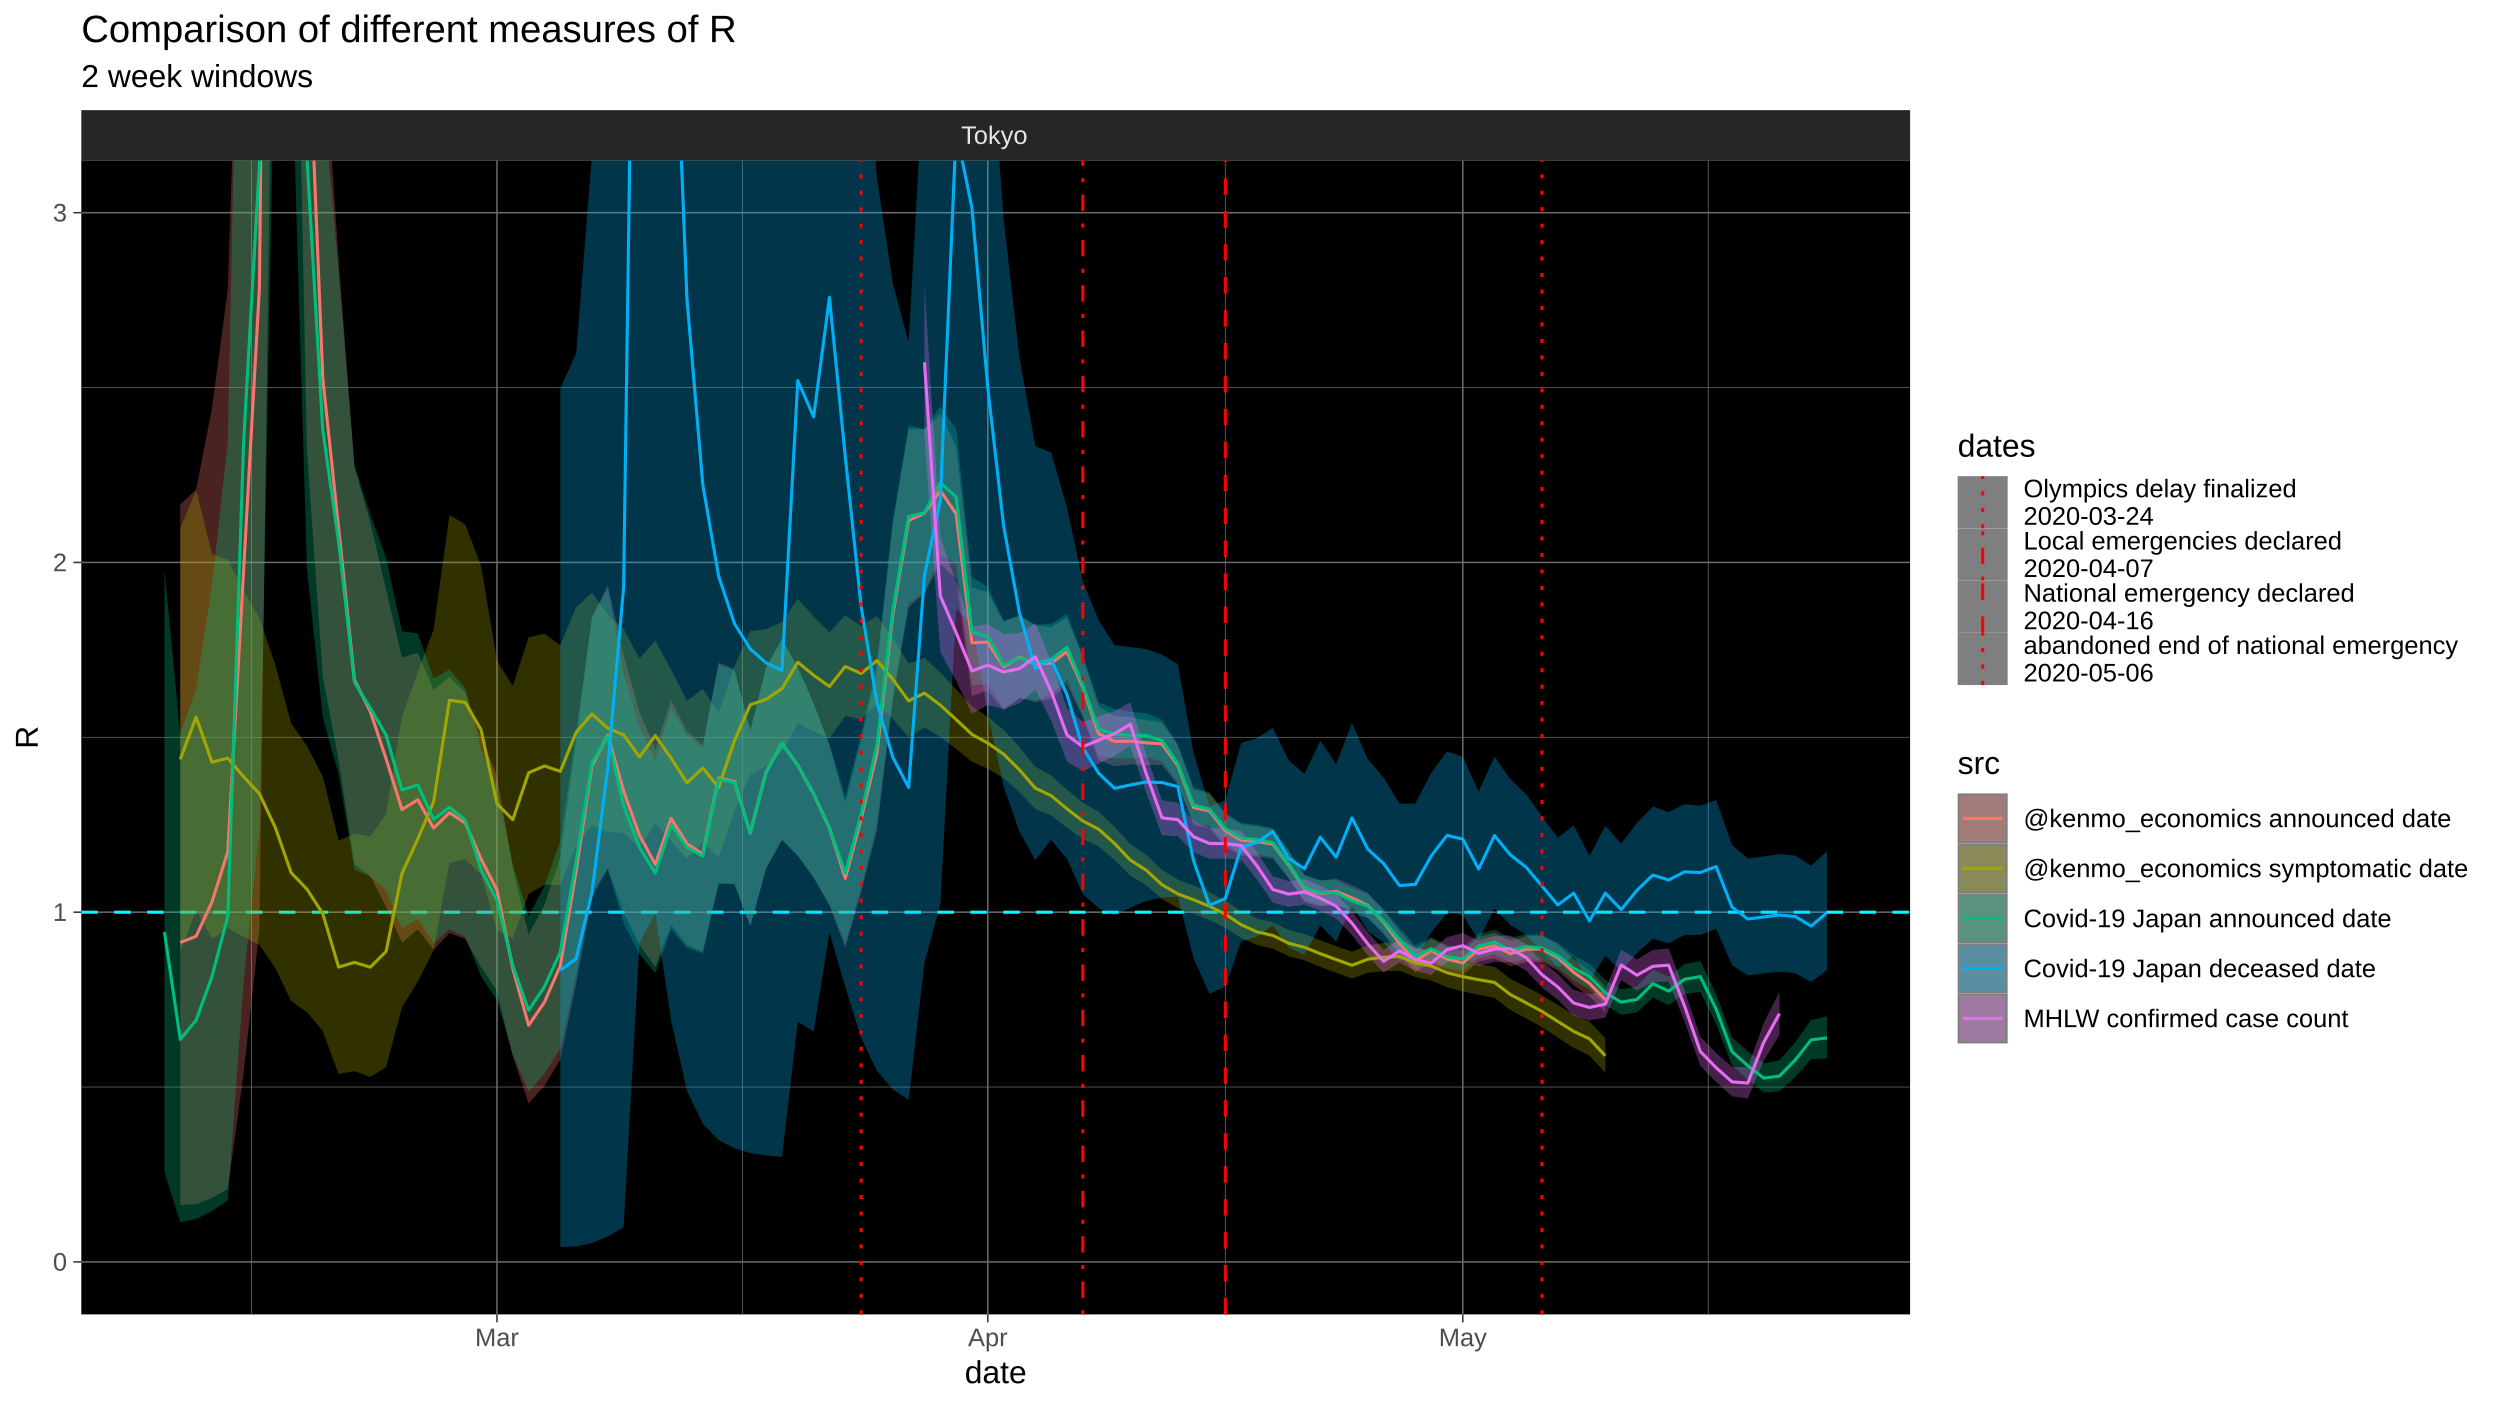
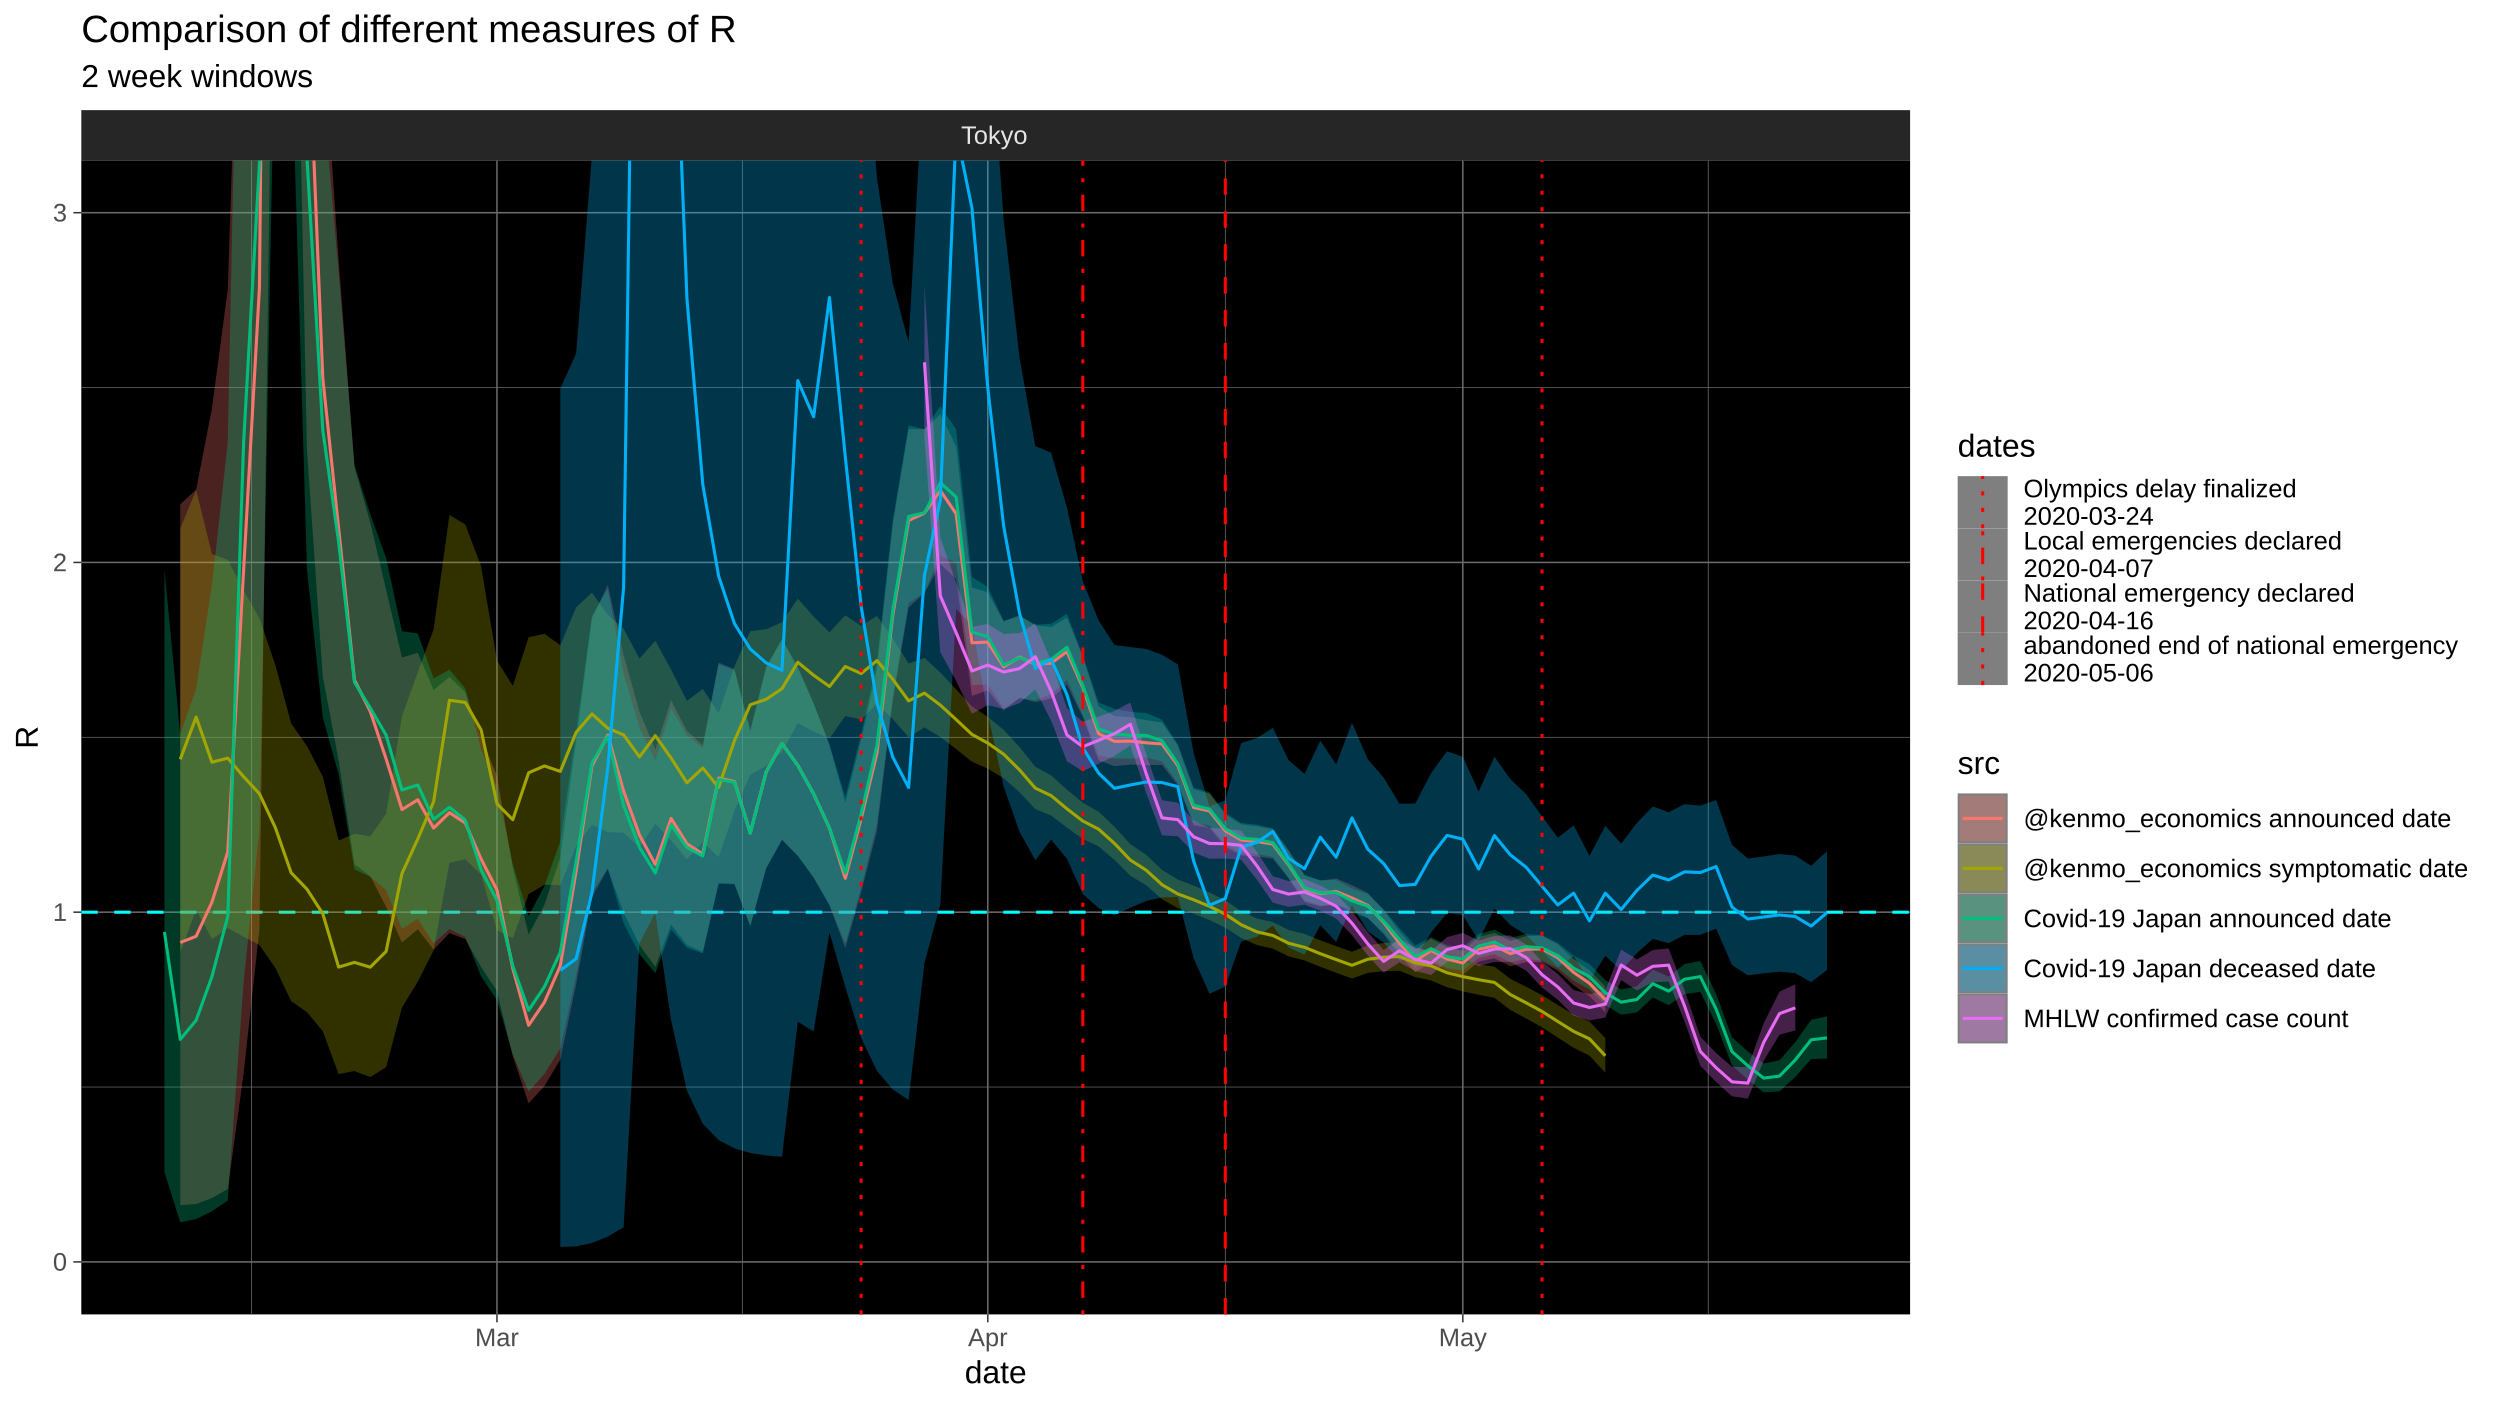
<svg xmlns="http://www.w3.org/2000/svg" viewBox="0 0 864.00 486.00">
  <defs>
    <style type="text/css">
    line, polyline, polygon, path, rect, circle {
      fill: none;
      stroke: #000000;
      stroke-linecap: round;
      stroke-linejoin: round;
      stroke-miterlimit: 10.00;
    }
  </style>
  </defs>
  <rect width="100%" height="100%" style="stroke: none; fill: #FFFFFF;" />
  <rect x="0" y="-0" width="864.00" height="486.00" style="stroke-width: 1.07; stroke: #FFFFFF; fill: #FFFFFF;" />
  <defs>
    <clipPath id="cpMjguMTB8NjYwLjE0fDQ1NC4yNXw1NS4zOA==">
      <rect x="28.10" y="55.38" width="632.03" height="398.87" />
    </clipPath>
  </defs>
  <rect x="28.10" y="55.38" width="632.03" height="398.87" style="stroke-width: 1.07; stroke: none; fill: #000000;" clip-path="url(#cpMjguMTB8NjYwLjE0fDQ1NC4yNXw1NS4zOA==)" />
  <polyline points="28.10,375.68 660.14,375.68 " style="stroke-width: 0.27; stroke: #6B6B6B; stroke-linecap: butt;" clip-path="url(#cpMjguMTB8NjYwLjE0fDQ1NC4yNXw1NS4zOA==)" />
  <polyline points="28.10,254.81 660.14,254.81 " style="stroke-width: 0.27; stroke: #6B6B6B; stroke-linecap: butt;" clip-path="url(#cpMjguMTB8NjYwLjE0fDQ1NC4yNXw1NS4zOA==)" />
  <polyline points="28.10,133.94 660.14,133.94 " style="stroke-width: 0.27; stroke: #6B6B6B; stroke-linecap: butt;" clip-path="url(#cpMjguMTB8NjYwLjE0fDQ1NC4yNXw1NS4zOA==)" />
  <polyline points="86.93,454.25 86.93,55.38 " style="stroke-width: 0.27; stroke: #6B6B6B; stroke-linecap: butt;" clip-path="url(#cpMjguMTB8NjYwLjE0fDQ1NC4yNXw1NS4zOA==)" />
  <polyline points="256.56,454.25 256.56,55.38 " style="stroke-width: 0.27; stroke: #6B6B6B; stroke-linecap: butt;" clip-path="url(#cpMjguMTB8NjYwLjE0fDQ1NC4yNXw1NS4zOA==)" />
  <polyline points="423.47,454.25 423.47,55.38 " style="stroke-width: 0.27; stroke: #6B6B6B; stroke-linecap: butt;" clip-path="url(#cpMjguMTB8NjYwLjE0fDQ1NC4yNXw1NS4zOA==)" />
  <polyline points="590.37,454.25 590.37,55.38 " style="stroke-width: 0.27; stroke: #6B6B6B; stroke-linecap: butt;" clip-path="url(#cpMjguMTB8NjYwLjE0fDQ1NC4yNXw1NS4zOA==)" />
  <polyline points="28.10,436.12 660.14,436.12 " style="stroke-width: 0.53; stroke: #6B6B6B; stroke-linecap: butt;" clip-path="url(#cpMjguMTB8NjYwLjE0fDQ1NC4yNXw1NS4zOA==)" />
  <polyline points="28.10,315.25 660.14,315.25 " style="stroke-width: 0.53; stroke: #6B6B6B; stroke-linecap: butt;" clip-path="url(#cpMjguMTB8NjYwLjE0fDQ1NC4yNXw1NS4zOA==)" />
  <polyline points="28.10,194.38 660.14,194.38 " style="stroke-width: 0.53; stroke: #6B6B6B; stroke-linecap: butt;" clip-path="url(#cpMjguMTB8NjYwLjE0fDQ1NC4yNXw1NS4zOA==)" />
  <polyline points="28.10,73.51 660.14,73.51 " style="stroke-width: 0.53; stroke: #6B6B6B; stroke-linecap: butt;" clip-path="url(#cpMjguMTB8NjYwLjE0fDQ1NC4yNXw1NS4zOA==)" />
  <polyline points="171.75,454.25 171.75,55.38 " style="stroke-width: 0.53; stroke: #6B6B6B; stroke-linecap: butt;" clip-path="url(#cpMjguMTB8NjYwLjE0fDQ1NC4yNXw1NS4zOA==)" />
  <polyline points="341.38,454.25 341.38,55.38 " style="stroke-width: 0.53; stroke: #6B6B6B; stroke-linecap: butt;" clip-path="url(#cpMjguMTB8NjYwLjE0fDQ1NC4yNXw1NS4zOA==)" />
  <polyline points="505.55,454.25 505.55,55.38 " style="stroke-width: 0.53; stroke: #6B6B6B; stroke-linecap: butt;" clip-path="url(#cpMjguMTB8NjYwLjE0fDQ1NC4yNXw1NS4zOA==)" />
  <line x1="28.10" y1="315.25" x2="660.14" y2="315.25" style="stroke-width: 1.07; stroke: #00FFFF; stroke-dasharray: 5.69,5.69; stroke-linecap: butt;" clip-path="url(#cpMjguMTB8NjYwLjE0fDQ1NC4yNXw1NS4zOA==)" />
  <polygon points="62.30,174.27 67.78,169.20 73.25,141.16 78.72,100.05 82.03,0.00 111.27,0.00 111.55,10.37 117.03,89.78 122.50,161.39 127.97,180.65 133.44,203.83 138.91,227.24 144.39,225.60 149.86,238.51 155.33,233.90 160.80,239.26 166.27,254.76 171.75,268.07 177.22,299.93 182.69,322.95 188.16,312.72 193.64,296.36 199.11,256.43 204.58,213.63 210.05,202.16 215.52,226.43 221.00,245.97 226.47,259.06 231.94,242.00 237.41,252.60 242.88,257.57 248.36,229.01 253.83,231.30 259.30,252.49 264.77,230.60 270.25,220.87 275.72,230.66 281.19,243.13 286.66,257.40 292.13,277.38 297.61,255.61 303.08,231.47 308.55,181.22 314.02,148.30 319.49,148.32 324.97,143.10 330.44,154.21 335.91,203.10 341.38,204.69 346.86,214.85 352.33,212.53 357.80,216.10 363.27,216.70 368.74,213.50 374.22,226.97 379.69,244.14 385.16,247.47 390.63,247.86 396.10,248.88 401.58,249.68 407.05,257.67 412.52,272.81 417.99,274.28 423.47,281.49 428.94,284.88 434.41,285.59 439.88,286.60 445.35,294.04 450.83,302.58 456.30,304.34 461.77,303.60 467.24,305.92 472.71,308.59 478.19,314.54 483.66,321.92 489.13,328.13 494.60,324.40 500.08,327.29 505.55,328.66 511.02,323.76 516.49,322.44 521.96,325.15 527.44,323.54 532.91,323.35 538.38,326.39 543.85,331.51 549.32,335.30 554.80,340.98 554.80,349.91 549.32,344.29 543.85,340.52 538.38,335.49 532.91,332.45 527.44,332.50 521.96,333.93 516.49,331.20 511.02,332.31 505.55,336.88 500.08,335.43 494.60,332.52 489.13,336.02 483.66,330.01 478.19,322.90 472.71,317.20 467.24,314.68 461.77,312.49 456.30,313.28 450.83,311.73 445.35,303.69 439.88,296.73 434.41,296.00 428.94,295.60 423.47,292.67 417.99,286.12 412.52,285.23 407.05,271.34 401.58,264.39 396.10,264.40 390.63,264.25 385.16,264.79 379.69,262.75 374.22,247.85 368.74,236.66 363.27,241.37 357.80,242.63 352.33,241.22 346.86,245.53 341.38,238.58 335.91,240.50 330.44,200.05 324.97,194.93 319.49,205.04 314.02,209.90 308.55,242.05 303.08,287.09 297.61,308.36 292.13,327.67 286.66,312.81 281.19,303.28 275.72,295.75 270.25,290.21 264.77,300.08 259.30,319.98 253.83,305.45 248.36,305.12 242.88,328.92 237.41,326.62 231.94,319.58 226.47,334.12 221.00,326.58 215.52,315.33 210.05,300.32 204.58,310.01 199.11,340.08 193.64,366.18 188.16,375.34 182.69,381.32 177.22,365.06 171.75,342.54 166.27,334.21 160.80,324.54 155.33,322.48 149.86,328.20 144.39,321.15 138.91,325.77 133.44,313.41 127.97,302.82 122.50,298.65 117.03,262.82 111.55,233.70 106.08,155.49 102.93,0.00 94.00,0.00 89.66,321.11 84.19,371.00 78.72,410.94 73.25,414.02 67.78,416.12 62.30,416.50 " style="stroke-width: 1.07; stroke: none; fill: #F8766D; fill-opacity: 0.30;" clip-path="url(#cpMjguMTB8NjYwLjE0fDQ1NC4yNXw1NS4zOA==)" />
  <polygon points="62.30,182.70 67.78,169.36 73.25,191.47 78.72,193.43 84.19,204.04 89.66,213.71 95.14,229.75 100.61,249.96 106.08,257.84 111.55,268.35 117.03,290.47 122.50,288.14 127.97,289.07 133.44,281.21 138.91,247.56 144.39,232.34 149.86,217.51 155.33,177.98 160.80,181.26 166.27,195.72 171.75,228.31 177.22,237.04 182.69,220.23 188.16,219.02 193.64,223.00 199.11,209.88 204.58,204.81 210.05,212.50 215.52,217.28 221.00,227.63 226.47,221.42 231.94,231.43 237.41,242.24 242.88,238.07 248.36,246.43 253.83,230.20 259.30,218.10 264.77,217.46 270.25,215.05 275.72,206.88 281.19,213.07 286.66,218.55 292.13,212.63 297.61,216.34 303.08,212.85 308.55,220.60 314.02,229.30 319.49,227.40 324.97,232.42 330.44,238.26 335.91,244.16 341.38,247.77 346.86,252.20 352.33,258.15 357.80,265.00 363.27,267.96 368.74,272.90 374.22,277.43 379.69,280.52 385.16,285.72 390.63,291.73 396.10,295.41 401.58,300.62 407.05,303.97 412.52,306.06 417.99,308.41 423.47,311.20 428.94,314.92 434.41,317.44 439.88,318.67 445.35,321.39 450.83,322.77 456.30,324.98 461.77,326.99 467.24,328.94 472.71,326.71 478.19,325.90 483.66,325.57 489.13,327.71 494.60,328.71 500.08,331.02 505.55,332.28 511.02,333.27 516.49,334.10 521.96,338.26 527.44,341.06 532.91,343.92 538.38,347.32 543.85,350.63 549.32,353.02 554.80,358.81 554.80,370.73 549.32,364.83 543.85,362.11 538.38,358.58 532.91,355.01 527.44,351.97 521.96,349.04 516.49,344.84 511.02,343.79 505.55,342.62 500.08,341.21 494.60,338.83 489.13,337.70 483.66,335.49 478.19,335.64 472.71,336.22 467.24,338.18 461.77,336.18 456.30,334.13 450.83,331.92 445.35,330.51 439.88,327.84 434.41,326.61 428.94,324.18 423.47,320.62 417.99,317.97 412.52,315.77 407.05,313.85 401.58,310.78 396.10,305.94 390.63,302.64 385.16,297.16 379.69,292.51 374.22,289.94 368.74,286.05 363.27,281.85 357.80,279.63 352.33,273.81 346.86,268.94 341.38,265.64 335.91,263.26 330.44,258.86 324.97,254.67 319.49,251.38 314.02,254.79 308.55,248.51 303.08,243.29 297.61,248.67 292.13,247.44 286.66,255.23 281.19,252.84 275.72,249.90 270.25,259.90 264.77,264.71 259.30,267.68 253.83,280.25 248.36,296.25 242.88,291.07 237.41,296.92 231.94,290.44 226.47,284.75 221.00,292.96 215.52,287.78 210.05,287.62 204.58,285.08 199.11,292.40 193.64,305.91 188.16,305.78 182.69,309.00 177.22,324.25 171.75,321.49 166.27,302.25 160.80,296.94 155.33,298.15 149.86,328.45 144.39,339.24 138.91,348.22 133.44,368.81 127.97,372.22 122.50,370.16 117.03,371.20 111.55,356.36 106.08,349.79 100.61,345.98 95.14,334.48 89.66,326.58 84.19,323.74 78.72,320.74 73.25,324.50 67.78,314.41 62.30,329.05 " style="stroke-width: 1.07; stroke: none; fill: #A3A500; fill-opacity: 0.30;" clip-path="url(#cpMjguMTB8NjYwLjE0fDQ1NC4yNXw1NS4zOA==)" />
  <polygon points="56.83,196.86 62.30,253.69 67.78,238.04 73.25,202.23 78.72,152.91 81.87,0.00 110.35,0.00 111.55,32.29 117.03,94.06 122.50,160.70 127.97,177.69 133.44,192.86 138.91,218.18 144.39,218.90 149.86,234.49 155.33,231.47 160.80,237.92 166.27,258.94 171.75,272.10 177.22,298.66 182.69,316.57 188.16,306.21 193.64,290.78 199.11,252.91 204.58,213.01 210.05,203.53 215.52,232.87 221.00,251.40 226.47,262.89 231.94,244.79 237.41,254.22 242.88,258.47 248.36,229.59 253.83,231.61 259.30,252.63 264.77,230.68 270.25,220.91 275.72,230.68 281.19,243.14 286.66,257.40 292.13,275.45 297.61,253.90 303.08,228.66 308.55,179.70 314.02,147.00 319.49,148.37 324.97,140.42 330.44,148.35 335.91,199.43 341.38,202.91 346.86,214.51 352.33,213.01 357.80,215.92 363.27,215.58 368.74,212.13 374.22,226.53 379.69,242.78 385.16,244.98 390.63,246.02 396.10,246.45 401.58,248.71 407.05,257.21 412.52,272.18 417.99,273.80 423.47,280.91 428.94,284.42 434.41,285.01 439.88,286.25 445.35,293.85 450.83,302.32 456.30,304.20 461.77,304.17 467.24,307.04 472.71,309.00 478.19,314.26 483.66,320.75 489.13,326.73 494.60,323.88 500.08,326.66 505.55,327.44 511.02,322.78 516.49,321.30 521.96,324.10 527.44,322.81 532.91,323.19 538.38,325.87 543.85,330.22 549.32,333.15 554.80,338.73 560.27,341.95 565.74,340.83 571.21,335.09 576.69,337.55 582.16,333.19 587.63,332.10 593.10,343.52 598.57,358.50 604.05,363.37 609.52,367.52 614.99,366.43 620.46,360.16 625.93,352.45 631.41,351.27 631.41,365.82 625.93,366.02 620.46,372.20 614.99,377.17 609.52,377.51 604.05,373.14 598.57,368.22 593.10,353.90 587.63,342.82 582.16,343.55 576.69,347.39 571.21,344.73 565.74,349.87 560.27,350.67 554.80,347.38 549.32,341.87 543.85,338.92 538.38,334.63 532.91,331.94 527.44,331.46 521.96,332.60 516.49,329.80 511.02,331.09 505.55,335.44 500.08,334.57 494.60,331.77 489.13,334.44 483.66,328.64 478.19,322.39 472.71,317.33 467.24,315.49 461.77,312.78 456.30,312.88 450.83,311.20 445.35,303.22 439.88,296.11 434.41,295.15 428.94,294.86 423.47,291.81 417.99,285.35 412.52,284.31 407.05,270.56 401.58,263.12 396.10,261.74 390.63,262.17 385.16,262.09 379.69,261.13 374.22,247.08 368.74,234.99 363.27,239.93 357.80,242.04 352.33,241.23 346.86,244.79 341.38,236.53 335.91,236.80 330.44,194.36 324.97,192.15 319.49,204.75 314.02,208.45 308.55,240.53 303.08,284.61 297.61,306.91 292.13,326.07 286.66,312.81 281.19,303.29 275.72,295.76 270.25,290.24 264.77,300.13 259.30,320.07 253.83,305.64 248.36,305.49 242.88,329.46 237.41,327.59 231.94,321.25 226.47,336.33 221.00,329.71 215.52,319.03 210.05,300.13 204.58,308.61 199.11,337.11 193.64,362.30 188.16,371.11 182.69,377.24 177.22,364.40 171.75,345.65 166.27,337.45 160.80,323.78 155.33,321.12 149.86,326.01 144.39,317.49 138.91,320.99 133.44,307.61 127.97,303.03 122.50,300.47 117.03,267.65 111.55,247.88 106.08,196.66 100.61,11.72 95.14,1.00 89.66,286.52 84.19,339.41 78.72,414.90 73.25,418.60 67.78,421.28 62.30,422.45 56.83,405.04 " style="stroke-width: 1.07; stroke: none; fill: #00BF7D; fill-opacity: 0.30;" clip-path="url(#cpMjguMTB8NjYwLjE0fDQ1NC4yNXw1NS4zOA==)" />
  <polygon points="193.64,134.28 199.11,122.17 204.58,53.64 206.85,0.00 297.86,0.00 303.08,61.56 308.55,98.02 314.02,118.28 319.49,20.42 323.25,0.00 341.38,0.00 341.38,0.030 346.86,75.90 352.33,123.51 357.80,154.16 363.27,156.45 368.74,175.42 374.22,200.88 379.69,214.42 385.16,222.95 390.63,223.64 396.10,224.29 401.58,226.29 407.05,229.61 412.52,260.21 417.99,278.73 423.47,276.61 428.94,256.77 434.41,255.08 439.88,251.52 445.35,262.72 450.83,267.50 456.30,255.96 461.77,264.16 467.24,249.82 472.71,262.44 478.19,268.74 483.66,277.77 489.13,277.69 494.60,267.19 500.08,259.65 505.55,261.58 511.02,273.55 516.49,261.54 521.96,269.26 527.44,274.50 532.91,282.11 538.38,289.52 543.85,285.25 549.32,295.80 554.80,285.41 560.27,291.56 565.74,284.37 571.21,278.70 576.69,280.70 582.16,277.92 587.63,278.43 593.10,276.50 598.57,291.96 604.05,296.70 609.52,295.99 614.99,295.16 620.46,295.69 625.93,299.23 631.41,294.13 631.41,335.25 625.93,339.42 620.46,336.35 614.99,335.80 609.52,336.39 604.05,337.08 598.57,333.52 593.10,320.95 587.63,323.09 582.16,323.12 576.69,325.92 571.21,324.50 565.74,329.35 560.27,335.47 554.80,330.29 549.32,339.08 543.85,330.40 538.38,334.27 532.91,328.65 527.44,323.11 521.96,319.69 516.49,314.04 511.02,325.05 505.55,316.27 500.08,315.55 494.60,322.25 489.13,331.25 483.66,332.00 478.19,325.69 472.71,321.91 467.24,312.80 461.77,325.51 456.30,319.78 450.83,329.95 445.35,327.44 439.88,319.88 434.41,323.75 428.94,325.37 423.47,340.95 417.99,343.45 412.52,331.16 407.05,309.95 401.58,310.14 396.10,311.39 390.63,313.72 385.16,316.33 379.69,313.83 374.22,308.99 368.74,296.78 363.27,290.19 357.80,297.25 352.33,287.49 346.86,271.76 341.38,246.63 335.91,215.96 330.44,210.49 324.97,312.53 319.49,332.79 314.02,380.11 308.55,376.54 303.08,370.11 297.61,358.73 292.13,341.07 286.66,322.27 281.19,356.51 275.72,353.10 270.25,399.79 264.77,399.33 259.30,398.48 253.83,396.92 248.36,394.00 242.88,388.38 237.41,376.97 231.94,352.65 226.47,315.41 221.00,325.96 215.52,424.16 210.05,427.35 204.58,429.57 199.11,430.74 193.64,430.95 " style="stroke-width: 1.07; stroke: none; fill: #00B0F6; fill-opacity: 0.30;" clip-path="url(#cpMjguMTB8NjYwLjE0fDQ1NC4yNXw1NS4zOA==)" />
-   <polygon points="319.49,98.55 324.97,185.78 330.44,201.38 335.91,216.60 341.38,215.64 346.86,219.10 352.33,218.81 357.80,215.43 363.27,228.48 368.74,244.72 374.22,249.44 379.69,247.63 385.16,245.72 390.63,242.80 396.10,260.55 401.58,276.55 407.05,277.42 412.52,283.65 417.99,286.17 423.47,286.38 428.94,287.08 434.41,294.44 439.88,302.83 445.35,304.51 450.83,303.78 456.30,306.05 461.77,308.85 467.24,314.85 472.71,322.15 478.19,328.28 483.66,324.50 489.13,327.46 494.60,328.74 500.08,323.87 505.55,322.40 511.02,325.08 516.49,323.47 521.96,323.30 527.44,326.35 532.91,332.31 538.38,336.58 543.85,342.16 549.32,343.60 554.80,342.24 560.27,328.17 565.74,331.61 571.21,328.32 576.69,327.78 582.16,342.14 587.63,358.26 593.10,363.91 598.57,368.69 604.05,368.78 609.52,353.67 614.99,342.72 614.99,357.60 609.52,366.65 604.05,379.66 598.57,378.89 593.10,373.95 587.63,368.33 582.16,352.99 576.69,339.21 571.21,339.48 565.74,342.33 560.27,338.70 554.80,351.68 549.32,352.66 543.85,351.03 538.38,345.51 532.91,341.28 527.44,335.45 521.96,332.40 516.49,332.44 511.02,333.86 505.55,331.16 500.08,332.42 494.60,336.95 489.13,335.59 483.66,332.61 478.19,336.15 472.71,330.22 467.24,323.19 461.77,317.43 456.30,314.79 450.83,312.64 445.35,313.43 439.88,311.95 434.41,304.04 428.94,297.16 423.47,296.71 417.99,296.77 412.52,294.65 407.05,289.01 401.58,288.67 396.10,273.97 390.63,257.68 385.16,261.27 379.69,263.90 374.22,266.52 368.74,263.14 363.27,249.08 357.80,238.22 352.33,243.03 346.86,245.04 341.38,243.66 335.91,246.70 330.44,235.33 324.97,225.35 319.49,150.93 " style="stroke-width: 1.07; stroke: none; fill: #E76BF3; fill-opacity: 0.30;" clip-path="url(#cpMjguMTB8NjYwLjE0fDQ1NC4yNXw1NS4zOA==)" />
+   <polygon points="319.49,98.55 324.97,185.78 330.44,201.38 335.91,216.60 341.38,215.64 346.86,219.10 352.33,218.81 357.80,215.43 363.27,228.48 368.74,244.72 374.22,249.44 379.69,247.63 385.16,245.72 390.63,242.80 396.10,260.55 401.58,276.55 407.05,277.42 412.52,283.65 417.99,286.17 423.47,286.38 428.94,287.08 434.41,294.44 439.88,302.83 445.35,304.51 450.83,303.78 456.30,306.05 461.77,308.85 467.24,314.85 472.71,322.15 478.19,328.28 483.66,324.50 489.13,327.46 494.60,328.74 500.08,323.87 505.55,322.40 511.02,325.08 516.49,323.47 521.96,323.30 527.44,326.35 532.91,332.31 538.38,336.58 543.85,342.16 549.32,343.60 554.80,342.24 560.27,328.17 565.74,331.61 571.21,328.32 576.69,327.78 582.16,342.14 587.63,358.26 593.10,363.91 598.57,368.69 604.05,368.78 609.52,353.67 614.99,342.72 620.46,340.18 620.46,356.14 614.99,357.60 609.52,366.65 604.05,379.66 598.57,378.89 593.10,373.95 587.63,368.33 582.16,352.99 576.69,339.21 571.21,339.48 565.74,342.33 560.27,338.70 554.80,351.68 549.32,352.66 543.85,351.03 538.38,345.51 532.91,341.28 527.44,335.45 521.96,332.40 516.49,332.44 511.02,333.86 505.55,331.16 500.08,332.42 494.60,336.95 489.13,335.59 483.66,332.61 478.19,336.15 472.71,330.22 467.24,323.19 461.77,317.43 456.30,314.79 450.83,312.64 445.35,313.43 439.88,311.95 434.41,304.04 428.94,297.16 423.47,296.71 417.99,296.77 412.52,294.65 407.05,289.01 401.58,288.67 396.10,273.97 390.63,257.68 385.16,261.27 379.69,263.90 374.22,266.52 368.74,263.14 363.27,249.08 357.80,238.22 352.33,243.03 346.86,245.04 341.38,243.66 335.91,246.70 330.44,235.33 324.97,225.35 319.49,150.93 " style="stroke-width: 1.07; stroke: none; fill: #E76BF3; fill-opacity: 0.30;" clip-path="url(#cpMjguMTB8NjYwLjE0fDQ1NC4yNXw1NS4zOA==)" />
  <polyline points="62.30,325.72 67.78,323.58 73.25,311.76 78.72,294.43 84.19,197.20 89.66,99.44 90.63,0.00 " style="stroke-width: 1.07; stroke: #F8766D; stroke-linecap: butt;" clip-path="url(#cpMjguMTB8NjYwLjE0fDQ1NC4yNXw1NS4zOA==)" />
  <polyline points="106.26,0.00 111.55,130.69 117.03,182.55 122.50,234.98 127.97,245.88 133.44,262.27 138.91,279.79 144.39,276.39 149.86,286.19 155.33,280.86 160.80,284.43 166.27,296.88 171.75,307.59 177.22,334.71 182.69,354.34 188.16,346.35 193.64,333.79 199.11,301.00 204.58,264.68 210.05,254.04 215.52,273.44 221.00,288.60 226.47,298.76 231.94,282.86 237.41,291.61 242.88,295.15 248.36,268.90 253.83,270.12 259.30,287.85 264.77,266.84 270.25,256.95 275.72,264.50 281.19,274.38 286.66,286.18 292.13,303.53 297.61,282.94 303.08,260.21 308.55,212.50 314.02,179.88 319.49,177.33 324.97,169.54 330.44,177.56 335.91,222.14 341.38,221.92 346.86,230.43 352.33,227.08 357.80,229.54 363.27,229.19 368.74,225.21 374.22,237.53 379.69,253.55 385.16,256.22 390.63,256.13 396.10,256.71 401.58,257.10 407.05,264.56 412.52,279.07 417.99,280.25 423.47,287.12 428.94,290.28 434.41,290.83 439.88,291.70 445.35,298.90 450.83,307.19 456.30,308.84 461.77,308.08 467.24,310.33 472.71,312.93 478.19,318.75 483.66,326.00 489.13,332.11 494.60,328.50 500.08,331.39 505.55,332.80 511.02,328.07 516.49,326.86 521.96,329.58 527.44,328.06 532.91,327.94 538.38,330.99 543.85,336.06 549.32,339.84 554.80,345.49 " style="stroke-width: 1.07; stroke: #F8766D; stroke-linecap: butt;" clip-path="url(#cpMjguMTB8NjYwLjE0fDQ1NC4yNXw1NS4zOA==)" />
  <polyline points="62.30,262.43 67.78,247.81 73.25,263.42 78.72,262.02 84.19,268.42 89.66,274.32 95.14,285.99 100.61,301.60 106.08,307.29 111.55,315.77 117.03,334.23 122.50,332.60 127.97,334.26 133.44,328.81 138.91,301.89 144.39,289.93 149.86,277.08 155.33,242.00 160.80,242.76 166.27,252.25 171.75,277.80 177.22,283.28 182.69,267.07 188.16,264.72 193.64,266.59 199.11,253.10 204.58,246.74 210.05,251.67 215.52,253.97 221.00,261.58 226.47,254.25 231.94,261.99 237.41,270.53 242.88,265.44 248.36,272.13 253.83,255.96 259.30,243.56 264.77,241.69 270.25,238.01 275.72,228.86 281.19,233.36 286.66,237.25 292.13,230.34 297.61,232.77 303.08,228.30 308.55,234.76 314.02,242.22 319.49,239.54 324.97,243.68 330.44,248.68 335.91,253.82 341.38,256.80 346.86,260.65 352.33,266.06 357.80,272.38 363.27,274.97 368.74,279.53 374.22,283.74 379.69,286.57 385.16,291.49 390.63,297.23 396.10,300.72 401.58,305.74 407.05,308.95 412.52,310.96 417.99,313.23 423.47,315.95 428.94,319.59 434.41,322.06 439.88,323.29 445.35,325.99 450.83,327.39 456.30,329.60 461.77,331.62 467.24,333.60 472.71,331.51 478.19,330.82 483.66,330.58 489.13,332.76 494.60,333.82 500.08,336.17 505.55,337.51 511.02,338.59 516.49,339.53 521.96,343.71 527.44,346.59 532.91,349.54 538.38,353.03 543.85,356.45 549.32,359.02 554.80,364.88 " style="stroke-width: 1.07; stroke: #A3A500; stroke-linecap: butt;" clip-path="url(#cpMjguMTB8NjYwLjE0fDQ1NC4yNXw1NS4zOA==)" />
  <polyline points="56.83,322.11 62.30,359.21 67.78,352.61 73.25,337.51 78.72,316.72 84.19,153.00 89.66,56.47 90.49,0.00 " style="stroke-width: 1.07; stroke: #00BF7D; stroke-linecap: butt;" clip-path="url(#cpMjguMTB8NjYwLjE0fDQ1NC4yNXw1NS4zOA==)" />
  <polyline points="105.07,0.00 106.08,54.35 111.55,148.66 117.03,187.27 122.50,235.75 127.97,244.70 133.44,254.06 138.91,273.01 144.39,271.31 149.86,283.14 155.33,279.00 160.80,283.40 166.27,300.60 171.75,311.16 177.22,333.76 182.69,349.15 188.16,341.01 193.64,329.07 199.11,297.72 204.58,263.61 210.05,254.54 215.52,278.44 221.00,292.82 226.47,301.72 231.94,285.06 237.41,292.89 242.88,295.86 248.36,269.36 253.83,270.37 259.30,287.97 264.77,266.90 270.25,256.99 275.72,264.52 281.19,274.39 286.66,286.18 292.13,301.76 297.61,281.36 303.08,257.56 308.55,210.98 314.02,178.50 319.49,177.21 324.97,166.81 330.44,171.78 335.91,218.45 341.38,220.00 346.86,229.88 352.33,227.32 357.80,229.15 363.27,227.90 368.74,223.69 374.22,236.92 379.69,252.05 385.16,253.62 390.63,254.17 396.10,254.16 401.58,255.97 407.05,263.94 412.52,278.30 417.99,279.62 423.47,286.40 428.94,289.68 434.41,290.12 439.88,291.22 445.35,298.57 450.83,306.79 456.30,308.57 461.77,308.51 467.24,311.29 472.71,313.19 478.19,318.35 483.66,324.72 489.13,330.62 494.60,327.85 500.08,330.64 505.55,331.47 511.02,326.97 516.49,325.58 521.96,328.38 527.44,327.17 532.91,327.60 538.38,330.29 543.85,334.60 549.32,337.55 554.80,343.10 560.27,346.35 565.74,345.40 571.21,339.96 576.69,342.53 582.16,338.43 587.63,337.52 593.10,348.77 598.57,363.43 604.05,368.33 609.52,372.59 614.99,371.89 620.46,366.29 625.93,359.36 631.41,358.69 " style="stroke-width: 1.07; stroke: #00BF7D; stroke-linecap: butt;" clip-path="url(#cpMjguMTB8NjYwLjE0fDQ1NC4yNXw1NS4zOA==)" />
  <polyline points="193.64,335.36 199.11,331.32 204.58,308.44 210.05,265.30 215.52,203.00 218.40,0.00 " style="stroke-width: 1.07; stroke: #00B0F6; stroke-linecap: butt;" clip-path="url(#cpMjguMTB8NjYwLjE0fDQ1NC4yNXw1NS4zOA==)" />
  <polyline points="233.29,0.00 237.41,103.22 242.88,167.46 248.36,199.09 253.83,215.52 259.30,224.31 264.77,229.08 270.25,231.67 275.72,131.55 281.19,144.03 286.66,102.82 292.13,157.85 297.61,209.56 303.08,242.89 308.55,261.70 314.02,272.15 319.49,198.87 324.97,172.80 330.44,45.09 335.91,71.95 341.38,134.03 346.86,181.84 352.33,211.86 357.80,230.99 363.27,227.86 368.74,240.08 374.22,258.41 379.69,267.22 385.16,272.45 390.63,271.28 396.10,270.26 401.58,270.46 407.05,271.85 412.52,297.60 417.99,312.88 423.47,310.52 428.94,292.80 434.41,291.13 439.88,287.36 445.35,296.66 450.83,300.24 456.30,289.34 461.77,296.26 467.24,282.67 472.71,293.48 478.19,298.45 483.66,306.08 489.13,305.63 494.60,295.86 500.08,288.72 505.55,290.01 511.02,300.33 516.49,288.77 521.96,295.42 527.44,299.72 532.91,306.26 538.38,312.75 543.85,308.67 549.32,318.28 554.80,308.68 560.27,314.35 565.74,307.69 571.21,302.43 576.69,304.12 582.16,301.32 587.63,301.54 593.10,299.49 598.57,313.48 604.05,317.61 609.52,316.91 614.99,316.21 620.46,316.75 625.93,320.05 631.41,315.42 " style="stroke-width: 1.07; stroke: #00B0F6; stroke-linecap: butt;" clip-path="url(#cpMjguMTB8NjYwLjE0fDQ1NC4yNXw1NS4zOA==)" />
-   <polyline points="319.49,125.21 324.97,205.92 330.44,218.63 335.91,231.89 341.38,229.85 346.86,232.25 352.33,231.07 357.80,226.96 363.27,238.89 368.74,254.03 374.22,258.06 379.69,255.84 385.16,253.57 390.63,250.30 396.10,267.31 401.58,282.66 407.05,283.26 412.52,289.20 417.99,291.51 423.47,291.58 428.94,292.16 434.41,299.27 439.88,307.42 445.35,309.00 450.83,308.24 456.30,310.45 461.77,313.17 467.24,319.05 472.71,326.22 478.19,332.25 483.66,328.59 489.13,331.56 494.60,332.88 500.08,328.18 505.55,326.82 511.02,329.51 516.49,327.99 521.96,327.89 527.44,330.94 532.91,336.84 538.38,341.09 543.85,346.64 549.32,348.18 554.80,347.01 560.27,333.49 565.74,337.03 571.21,333.96 576.69,333.56 582.16,347.63 587.63,363.37 593.10,369.01 598.57,373.88 604.05,374.32 609.52,360.28 614.99,350.29 " style="stroke-width: 1.07; stroke: #E76BF3; stroke-linecap: butt;" clip-path="url(#cpMjguMTB8NjYwLjE0fDQ1NC4yNXw1NS4zOA==)" />
+   <polyline points="319.49,125.21 324.97,205.92 330.44,218.63 335.91,231.89 341.38,229.85 346.86,232.25 352.33,231.07 357.80,226.96 363.27,238.89 368.74,254.03 374.22,258.06 379.69,255.84 385.16,253.57 390.63,250.30 396.10,267.31 401.58,282.66 407.05,283.26 412.52,289.20 417.99,291.51 423.47,291.58 428.94,292.16 434.41,299.27 439.88,307.42 445.35,309.00 450.83,308.24 456.30,310.45 461.77,313.17 467.24,319.05 472.71,326.22 478.19,332.25 483.66,328.59 489.13,331.56 494.60,332.88 500.08,328.18 505.55,326.82 511.02,329.51 516.49,327.99 521.96,327.89 527.44,330.94 532.91,336.84 538.38,341.09 543.85,346.64 549.32,348.18 554.80,347.01 560.27,333.49 565.74,337.03 571.21,333.96 576.69,333.56 582.16,347.63 587.63,363.37 593.10,369.01 598.57,373.88 604.05,374.32 609.52,360.28 614.99,350.29 620.46,348.31 " style="stroke-width: 1.07; stroke: #E76BF3; stroke-linecap: butt;" clip-path="url(#cpMjguMTB8NjYwLjE0fDQ1NC4yNXw1NS4zOA==)" />
  <line x1="297.61" y1="454.25" x2="297.61" y2="55.38" style="stroke-width: 1.07; stroke: #FF0000; stroke-dasharray: 1.42,4.27; stroke-linecap: butt;" clip-path="url(#cpMjguMTB8NjYwLjE0fDQ1NC4yNXw1NS4zOA==)" />
  <line x1="374.22" y1="454.25" x2="374.22" y2="55.38" style="stroke-width: 1.07; stroke: #FF0000; stroke-dasharray: 1.42,4.27,5.69,4.27; stroke-linecap: butt;" clip-path="url(#cpMjguMTB8NjYwLjE0fDQ1NC4yNXw1NS4zOA==)" />
  <line x1="423.47" y1="454.25" x2="423.47" y2="55.38" style="stroke-width: 1.07; stroke: #FF0000; stroke-dasharray: 5.69,5.69; stroke-linecap: butt;" clip-path="url(#cpMjguMTB8NjYwLjE0fDQ1NC4yNXw1NS4zOA==)" />
  <line x1="532.91" y1="454.25" x2="532.91" y2="55.38" style="stroke-width: 1.07; stroke: #FF0000; stroke-dasharray: 1.42,4.27; stroke-linecap: butt;" clip-path="url(#cpMjguMTB8NjYwLjE0fDQ1NC4yNXw1NS4zOA==)" />
  <defs>
    <clipPath id="cpMC4wMHw4NjQuMDB8NDg2LjAwfDAuMDA=">
      <rect x="0.00" y="0.00" width="864.00" height="486.00" />
    </clipPath>
  </defs>
  <defs>
    <clipPath id="cpMjguMTB8NjYwLjE0fDU1LjM4fDM4LjA3">
      <rect x="28.10" y="38.07" width="632.03" height="17.31" />
    </clipPath>
  </defs>
  <rect x="28.10" y="38.07" width="632.03" height="17.31" style="stroke-width: 1.07; stroke: none; fill: #262626;" clip-path="url(#cpMjguMTB8NjYwLjE0fDU1LjM4fDM4LjA3)" />
  <g clip-path="url(#cpMjguMTB8NjYwLjE0fDU1LjM4fDM4LjA3)">
    <text x="332.14" y="49.75" style="font-size: 8.80px; fill: #E5E5E5; font-family: Liberation Sans;" textLength="23.96px" lengthAdjust="spacingAndGlyphs">Tokyo</text>
  </g>
  <defs>
    <clipPath id="cpMC4wMHw4NjQuMDB8NDg2LjAwfDAuMDA=">
      <rect x="0.00" y="0.00" width="864.00" height="486.00" />
    </clipPath>
  </defs>
  <polyline points="171.75,456.99 171.75,454.25 " style="stroke-width: 0.53; stroke: #333333; stroke-linecap: butt;" clip-path="url(#cpMC4wMHw4NjQuMDB8NDg2LjAwfDAuMDA=)" />
  <polyline points="341.38,456.99 341.38,454.25 " style="stroke-width: 0.53; stroke: #333333; stroke-linecap: butt;" clip-path="url(#cpMC4wMHw4NjQuMDB8NDg2LjAwfDAuMDA=)" />
  <polyline points="505.55,456.99 505.55,454.25 " style="stroke-width: 0.53; stroke: #333333; stroke-linecap: butt;" clip-path="url(#cpMC4wMHw4NjQuMDB8NDg2LjAwfDAuMDA=)" />
  <g clip-path="url(#cpMC4wMHw4NjQuMDB8NDg2LjAwfDAuMDA=)">
    <text x="164.17" y="465.23" style="font-size: 8.80px; fill: #4D4D4D; font-family: Liberation Sans;" textLength="15.16px" lengthAdjust="spacingAndGlyphs">Mar</text>
  </g>
  <g clip-path="url(#cpMC4wMHw4NjQuMDB8NDg2LjAwfDAuMDA=)">
    <text x="334.54" y="465.23" style="font-size: 8.80px; fill: #4D4D4D; font-family: Liberation Sans;" textLength="13.69px" lengthAdjust="spacingAndGlyphs">Apr</text>
  </g>
  <g clip-path="url(#cpMC4wMHw4NjQuMDB8NDg2LjAwfDAuMDA=)">
    <text x="497.24" y="465.23" style="font-size: 8.80px; fill: #4D4D4D; font-family: Liberation Sans;" textLength="16.62px" lengthAdjust="spacingAndGlyphs">May</text>
  </g>
  <g clip-path="url(#cpMC4wMHw4NjQuMDB8NDg2LjAwfDAuMDA=)">
    <text x="18.28" y="439.14" style="font-size: 8.80px; fill: #4D4D4D; font-family: Liberation Sans;" textLength="4.89px" lengthAdjust="spacingAndGlyphs">0</text>
  </g>
  <g clip-path="url(#cpMC4wMHw4NjQuMDB8NDg2LjAwfDAuMDA=)">
    <text x="18.28" y="318.27" style="font-size: 8.80px; fill: #4D4D4D; font-family: Liberation Sans;" textLength="4.89px" lengthAdjust="spacingAndGlyphs">1</text>
  </g>
  <g clip-path="url(#cpMC4wMHw4NjQuMDB8NDg2LjAwfDAuMDA=)">
    <text x="18.28" y="197.41" style="font-size: 8.80px; fill: #4D4D4D; font-family: Liberation Sans;" textLength="4.89px" lengthAdjust="spacingAndGlyphs">2</text>
  </g>
  <g clip-path="url(#cpMC4wMHw4NjQuMDB8NDg2LjAwfDAuMDA=)">
    <text x="18.28" y="76.54" style="font-size: 8.80px; fill: #4D4D4D; font-family: Liberation Sans;" textLength="4.89px" lengthAdjust="spacingAndGlyphs">3</text>
  </g>
  <polyline points="25.36,436.12 28.10,436.12 " style="stroke-width: 0.53; stroke: #333333; stroke-linecap: butt;" clip-path="url(#cpMC4wMHw4NjQuMDB8NDg2LjAwfDAuMDA=)" />
  <polyline points="25.36,315.25 28.10,315.25 " style="stroke-width: 0.53; stroke: #333333; stroke-linecap: butt;" clip-path="url(#cpMC4wMHw4NjQuMDB8NDg2LjAwfDAuMDA=)" />
  <polyline points="25.36,194.38 28.10,194.38 " style="stroke-width: 0.53; stroke: #333333; stroke-linecap: butt;" clip-path="url(#cpMC4wMHw4NjQuMDB8NDg2LjAwfDAuMDA=)" />
  <polyline points="25.36,73.51 28.10,73.51 " style="stroke-width: 0.53; stroke: #333333; stroke-linecap: butt;" clip-path="url(#cpMC4wMHw4NjQuMDB8NDg2LjAwfDAuMDA=)" />
  <g clip-path="url(#cpMC4wMHw4NjQuMDB8NDg2LjAwfDAuMDA=)">
    <text x="333.41" y="478.03" style="font-size: 11.00px; font-family: Liberation Sans;" textLength="21.41px" lengthAdjust="spacingAndGlyphs">date</text>
  </g>
  <g clip-path="url(#cpMC4wMHw4NjQuMDB8NDg2LjAwfDAuMDA=)">
    <text transform="translate(13.05,258.79) rotate(-90)" style="font-size: 11.00px; font-family: Liberation Sans;" textLength="7.94px" lengthAdjust="spacingAndGlyphs">R</text>
  </g>
  <rect x="671.09" y="143.54" width="183.92" height="98.69" style="stroke-width: 1.07; stroke: none; fill: #FFFFFF;" clip-path="url(#cpMC4wMHw4NjQuMDB8NDg2LjAwfDAuMDA=)" />
  <g clip-path="url(#cpMC4wMHw4NjQuMDB8NDg2LjAwfDAuMDA=)">
    <text x="676.57" y="157.83" style="font-size: 11.00px; font-family: Liberation Sans;" textLength="26.91px" lengthAdjust="spacingAndGlyphs">dates</text>
  </g>
  <rect x="676.57" y="164.56" width="17.28" height="18.05" style="stroke-width: 1.07; stroke: none; fill: #7F7F7F;" clip-path="url(#cpMC4wMHw4NjQuMDB8NDg2LjAwfDAuMDA=)" />
  <line x1="685.21" y1="182.61" x2="685.21" y2="164.56" style="stroke-width: 1.07; stroke: #FF0000; stroke-dasharray: 1.42,4.27; stroke-linecap: butt;" clip-path="url(#cpMC4wMHw4NjQuMDB8NDg2LjAwfDAuMDA=)" />
  <rect x="676.57" y="182.61" width="17.28" height="18.05" style="stroke-width: 1.07; stroke: none; fill: #7F7F7F;" clip-path="url(#cpMC4wMHw4NjQuMDB8NDg2LjAwfDAuMDA=)" />
  <line x1="685.21" y1="200.65" x2="685.21" y2="182.61" style="stroke-width: 1.07; stroke: #FF0000; stroke-dasharray: 1.42,4.27,5.69,4.27; stroke-linecap: butt;" clip-path="url(#cpMC4wMHw4NjQuMDB8NDg2LjAwfDAuMDA=)" />
  <rect x="676.57" y="200.65" width="17.28" height="18.05" style="stroke-width: 1.07; stroke: none; fill: #7F7F7F;" clip-path="url(#cpMC4wMHw4NjQuMDB8NDg2LjAwfDAuMDA=)" />
  <line x1="685.21" y1="218.70" x2="685.21" y2="200.65" style="stroke-width: 1.07; stroke: #FF0000; stroke-dasharray: 5.69,5.69; stroke-linecap: butt;" clip-path="url(#cpMC4wMHw4NjQuMDB8NDg2LjAwfDAuMDA=)" />
  <rect x="676.57" y="218.70" width="17.28" height="18.05" style="stroke-width: 1.07; stroke: none; fill: #7F7F7F;" clip-path="url(#cpMC4wMHw4NjQuMDB8NDg2LjAwfDAuMDA=)" />
  <line x1="685.21" y1="236.75" x2="685.21" y2="218.70" style="stroke-width: 1.07; stroke: #FF0000; stroke-dasharray: 1.42,4.27; stroke-linecap: butt;" clip-path="url(#cpMC4wMHw4NjQuMDB8NDg2LjAwfDAuMDA=)" />
  <g clip-path="url(#cpMC4wMHw4NjQuMDB8NDg2LjAwfDAuMDA=)">
    <text x="699.33" y="171.86" style="font-size: 8.80px; font-family: Liberation Sans;" textLength="94.39px" lengthAdjust="spacingAndGlyphs">Olympics delay finalized</text>
  </g>
  <g clip-path="url(#cpMC4wMHw4NjQuMDB8NDg2LjAwfDAuMDA=)">
    <text x="699.33" y="181.36" style="font-size: 8.80px; font-family: Liberation Sans;" textLength="45.01px" lengthAdjust="spacingAndGlyphs">2020-03-24</text>
  </g>
  <g clip-path="url(#cpMC4wMHw4NjQuMDB8NDg2LjAwfDAuMDA=)">
    <text x="699.33" y="189.91" style="font-size: 8.80px; font-family: Liberation Sans;" textLength="110.06px" lengthAdjust="spacingAndGlyphs">Local emergencies declared</text>
  </g>
  <g clip-path="url(#cpMC4wMHw4NjQuMDB8NDg2LjAwfDAuMDA=)">
    <text x="699.33" y="199.41" style="font-size: 8.80px; font-family: Liberation Sans;" textLength="45.01px" lengthAdjust="spacingAndGlyphs">2020-04-07</text>
  </g>
  <g clip-path="url(#cpMC4wMHw4NjQuMDB8NDg2LjAwfDAuMDA=)">
    <text x="699.33" y="207.95" style="font-size: 8.80px; font-family: Liberation Sans;" textLength="114.46px" lengthAdjust="spacingAndGlyphs">National emergency declared</text>
  </g>
  <g clip-path="url(#cpMC4wMHw4NjQuMDB8NDg2LjAwfDAuMDA=)">
    <text x="699.33" y="217.46" style="font-size: 8.80px; font-family: Liberation Sans;" textLength="45.01px" lengthAdjust="spacingAndGlyphs">2020-04-16</text>
  </g>
  <g clip-path="url(#cpMC4wMHw4NjQuMDB8NDg2LjAwfDAuMDA=)">
    <text x="699.33" y="226.00" style="font-size: 8.80px; font-family: Liberation Sans;" textLength="150.21px" lengthAdjust="spacingAndGlyphs">abandoned end of national emergency</text>
  </g>
  <g clip-path="url(#cpMC4wMHw4NjQuMDB8NDg2LjAwfDAuMDA=)">
    <text x="699.33" y="235.51" style="font-size: 8.80px; font-family: Liberation Sans;" textLength="45.01px" lengthAdjust="spacingAndGlyphs">2020-05-06</text>
  </g>
  <rect x="671.09" y="253.19" width="187.43" height="112.90" style="stroke-width: 1.07; stroke: none; fill: #FFFFFF;" clip-path="url(#cpMC4wMHw4NjQuMDB8NDg2LjAwfDAuMDA=)" />
  <g clip-path="url(#cpMC4wMHw4NjQuMDB8NDg2LjAwfDAuMDA=)">
    <text x="676.57" y="267.48" style="font-size: 11.00px; font-family: Liberation Sans;" textLength="14.66px" lengthAdjust="spacingAndGlyphs">src</text>
  </g>
  <rect x="676.57" y="274.21" width="17.28" height="17.28" style="stroke-width: 1.07; stroke: none; fill: #7F7F7F;" clip-path="url(#cpMC4wMHw4NjQuMDB8NDg2LjAwfDAuMDA=)" />
  <rect x="677.28" y="274.92" width="15.86" height="15.86" style="stroke-width: 1.07; stroke: none; stroke-linejoin: miter; fill: #F8766D; fill-opacity: 0.30;" clip-path="url(#cpMC4wMHw4NjQuMDB8NDg2LjAwfDAuMDA=)" />
  <line x1="678.30" y1="282.85" x2="692.13" y2="282.85" style="stroke-width: 1.07; stroke: #F8766D; stroke-linecap: butt;" clip-path="url(#cpMC4wMHw4NjQuMDB8NDg2LjAwfDAuMDA=)" />
  <rect x="676.57" y="291.49" width="17.28" height="17.28" style="stroke-width: 1.07; stroke: none; fill: #7F7F7F;" clip-path="url(#cpMC4wMHw4NjQuMDB8NDg2LjAwfDAuMDA=)" />
  <rect x="677.28" y="292.20" width="15.86" height="15.86" style="stroke-width: 1.07; stroke: none; stroke-linejoin: miter; fill: #A3A500; fill-opacity: 0.30;" clip-path="url(#cpMC4wMHw4NjQuMDB8NDg2LjAwfDAuMDA=)" />
  <line x1="678.30" y1="300.13" x2="692.13" y2="300.13" style="stroke-width: 1.07; stroke: #A3A500; stroke-linecap: butt;" clip-path="url(#cpMC4wMHw4NjQuMDB8NDg2LjAwfDAuMDA=)" />
  <rect x="676.57" y="308.77" width="17.28" height="17.28" style="stroke-width: 1.07; stroke: none; fill: #7F7F7F;" clip-path="url(#cpMC4wMHw4NjQuMDB8NDg2LjAwfDAuMDA=)" />
  <rect x="677.28" y="309.48" width="15.86" height="15.86" style="stroke-width: 1.07; stroke: none; stroke-linejoin: miter; fill: #00BF7D; fill-opacity: 0.30;" clip-path="url(#cpMC4wMHw4NjQuMDB8NDg2LjAwfDAuMDA=)" />
  <line x1="678.30" y1="317.41" x2="692.13" y2="317.41" style="stroke-width: 1.07; stroke: #00BF7D; stroke-linecap: butt;" clip-path="url(#cpMC4wMHw4NjQuMDB8NDg2LjAwfDAuMDA=)" />
  <rect x="676.57" y="326.05" width="17.28" height="17.28" style="stroke-width: 1.07; stroke: none; fill: #7F7F7F;" clip-path="url(#cpMC4wMHw4NjQuMDB8NDg2LjAwfDAuMDA=)" />
  <rect x="677.28" y="326.76" width="15.86" height="15.86" style="stroke-width: 1.07; stroke: none; stroke-linejoin: miter; fill: #00B0F6; fill-opacity: 0.30;" clip-path="url(#cpMC4wMHw4NjQuMDB8NDg2LjAwfDAuMDA=)" />
  <line x1="678.30" y1="334.69" x2="692.13" y2="334.69" style="stroke-width: 1.07; stroke: #00B0F6; stroke-linecap: butt;" clip-path="url(#cpMC4wMHw4NjQuMDB8NDg2LjAwfDAuMDA=)" />
  <rect x="676.57" y="343.33" width="17.28" height="17.28" style="stroke-width: 1.07; stroke: none; fill: #7F7F7F;" clip-path="url(#cpMC4wMHw4NjQuMDB8NDg2LjAwfDAuMDA=)" />
  <rect x="677.28" y="344.04" width="15.86" height="15.86" style="stroke-width: 1.07; stroke: none; stroke-linejoin: miter; fill: #E76BF3; fill-opacity: 0.30;" clip-path="url(#cpMC4wMHw4NjQuMDB8NDg2LjAwfDAuMDA=)" />
  <line x1="678.30" y1="351.97" x2="692.13" y2="351.97" style="stroke-width: 1.07; stroke: #E76BF3; stroke-linecap: butt;" clip-path="url(#cpMC4wMHw4NjQuMDB8NDg2LjAwfDAuMDA=)" />
  <g clip-path="url(#cpMC4wMHw4NjQuMDB8NDg2LjAwfDAuMDA=)">
    <text x="699.33" y="285.87" style="font-size: 8.80px; font-family: Liberation Sans;" textLength="147.87px" lengthAdjust="spacingAndGlyphs">@kenmo_economics announced date</text>
  </g>
  <g clip-path="url(#cpMC4wMHw4NjQuMDB8NDg2LjAwfDAuMDA=)">
    <text x="699.33" y="303.15" style="font-size: 8.80px; font-family: Liberation Sans;" textLength="153.71px" lengthAdjust="spacingAndGlyphs">@kenmo_economics symptomatic date</text>
  </g>
  <g clip-path="url(#cpMC4wMHw4NjQuMDB8NDg2LjAwfDAuMDA=)">
    <text x="699.33" y="320.43" style="font-size: 8.80px; font-family: Liberation Sans;" textLength="127.21px" lengthAdjust="spacingAndGlyphs">Covid-19 Japan announced date</text>
  </g>
  <g clip-path="url(#cpMC4wMHw4NjQuMDB8NDg2LjAwfDAuMDA=)">
    <text x="699.33" y="337.71" style="font-size: 8.80px; font-family: Liberation Sans;" textLength="121.82px" lengthAdjust="spacingAndGlyphs">Covid-19 Japan deceased date</text>
  </g>
  <g clip-path="url(#cpMC4wMHw4NjQuMDB8NDg2LjAwfDAuMDA=)">
    <text x="699.33" y="354.99" style="font-size: 8.80px; font-family: Liberation Sans;" textLength="112.97px" lengthAdjust="spacingAndGlyphs">MHLW confirmed case count</text>
  </g>
  <g clip-path="url(#cpMC4wMHw4NjQuMDB8NDg2LjAwfDAuMDA=)">
    <text x="28.10" y="30.10" style="font-size: 11.00px; font-family: Liberation Sans;" textLength="80.09px" lengthAdjust="spacingAndGlyphs">2 week windows</text>
  </g>
  <g clip-path="url(#cpMC4wMHw4NjQuMDB8NDg2LjAwfDAuMDA=)">
    <text x="28.10" y="14.56" style="font-size: 13.20px; font-family: Liberation Sans;" textLength="226.70px" lengthAdjust="spacingAndGlyphs">Comparison of different measures of R</text>
  </g>
</svg>
